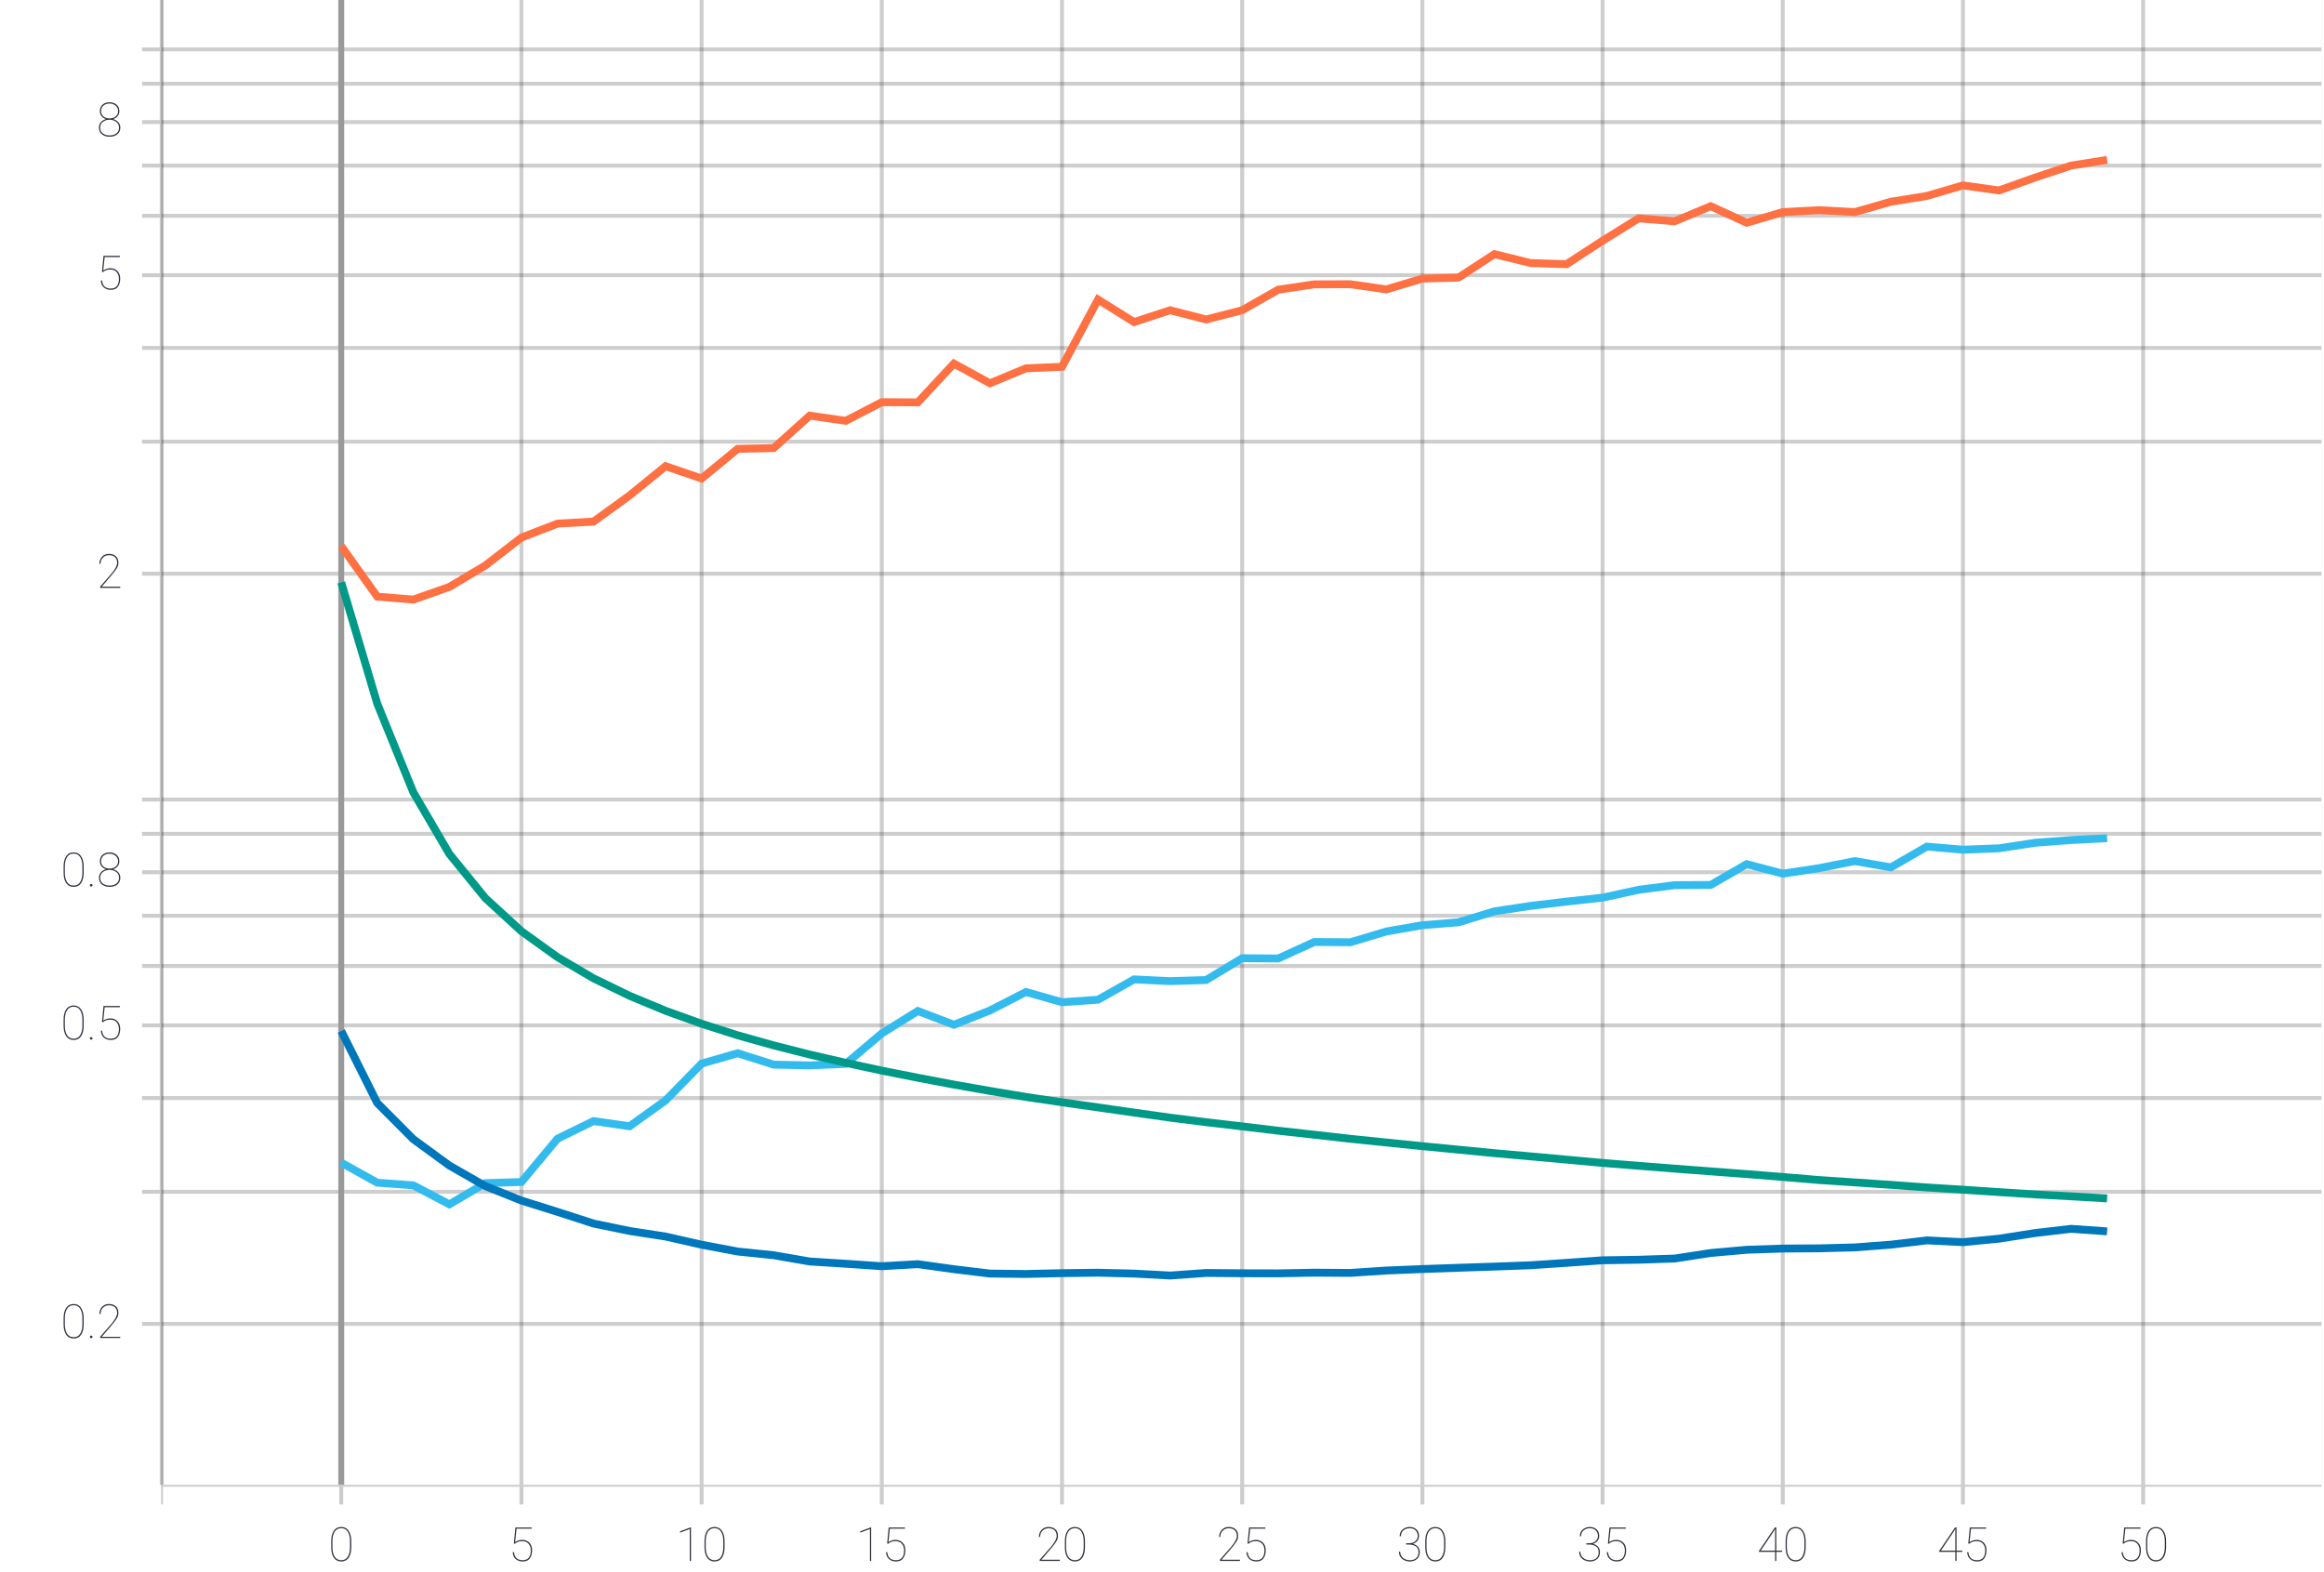
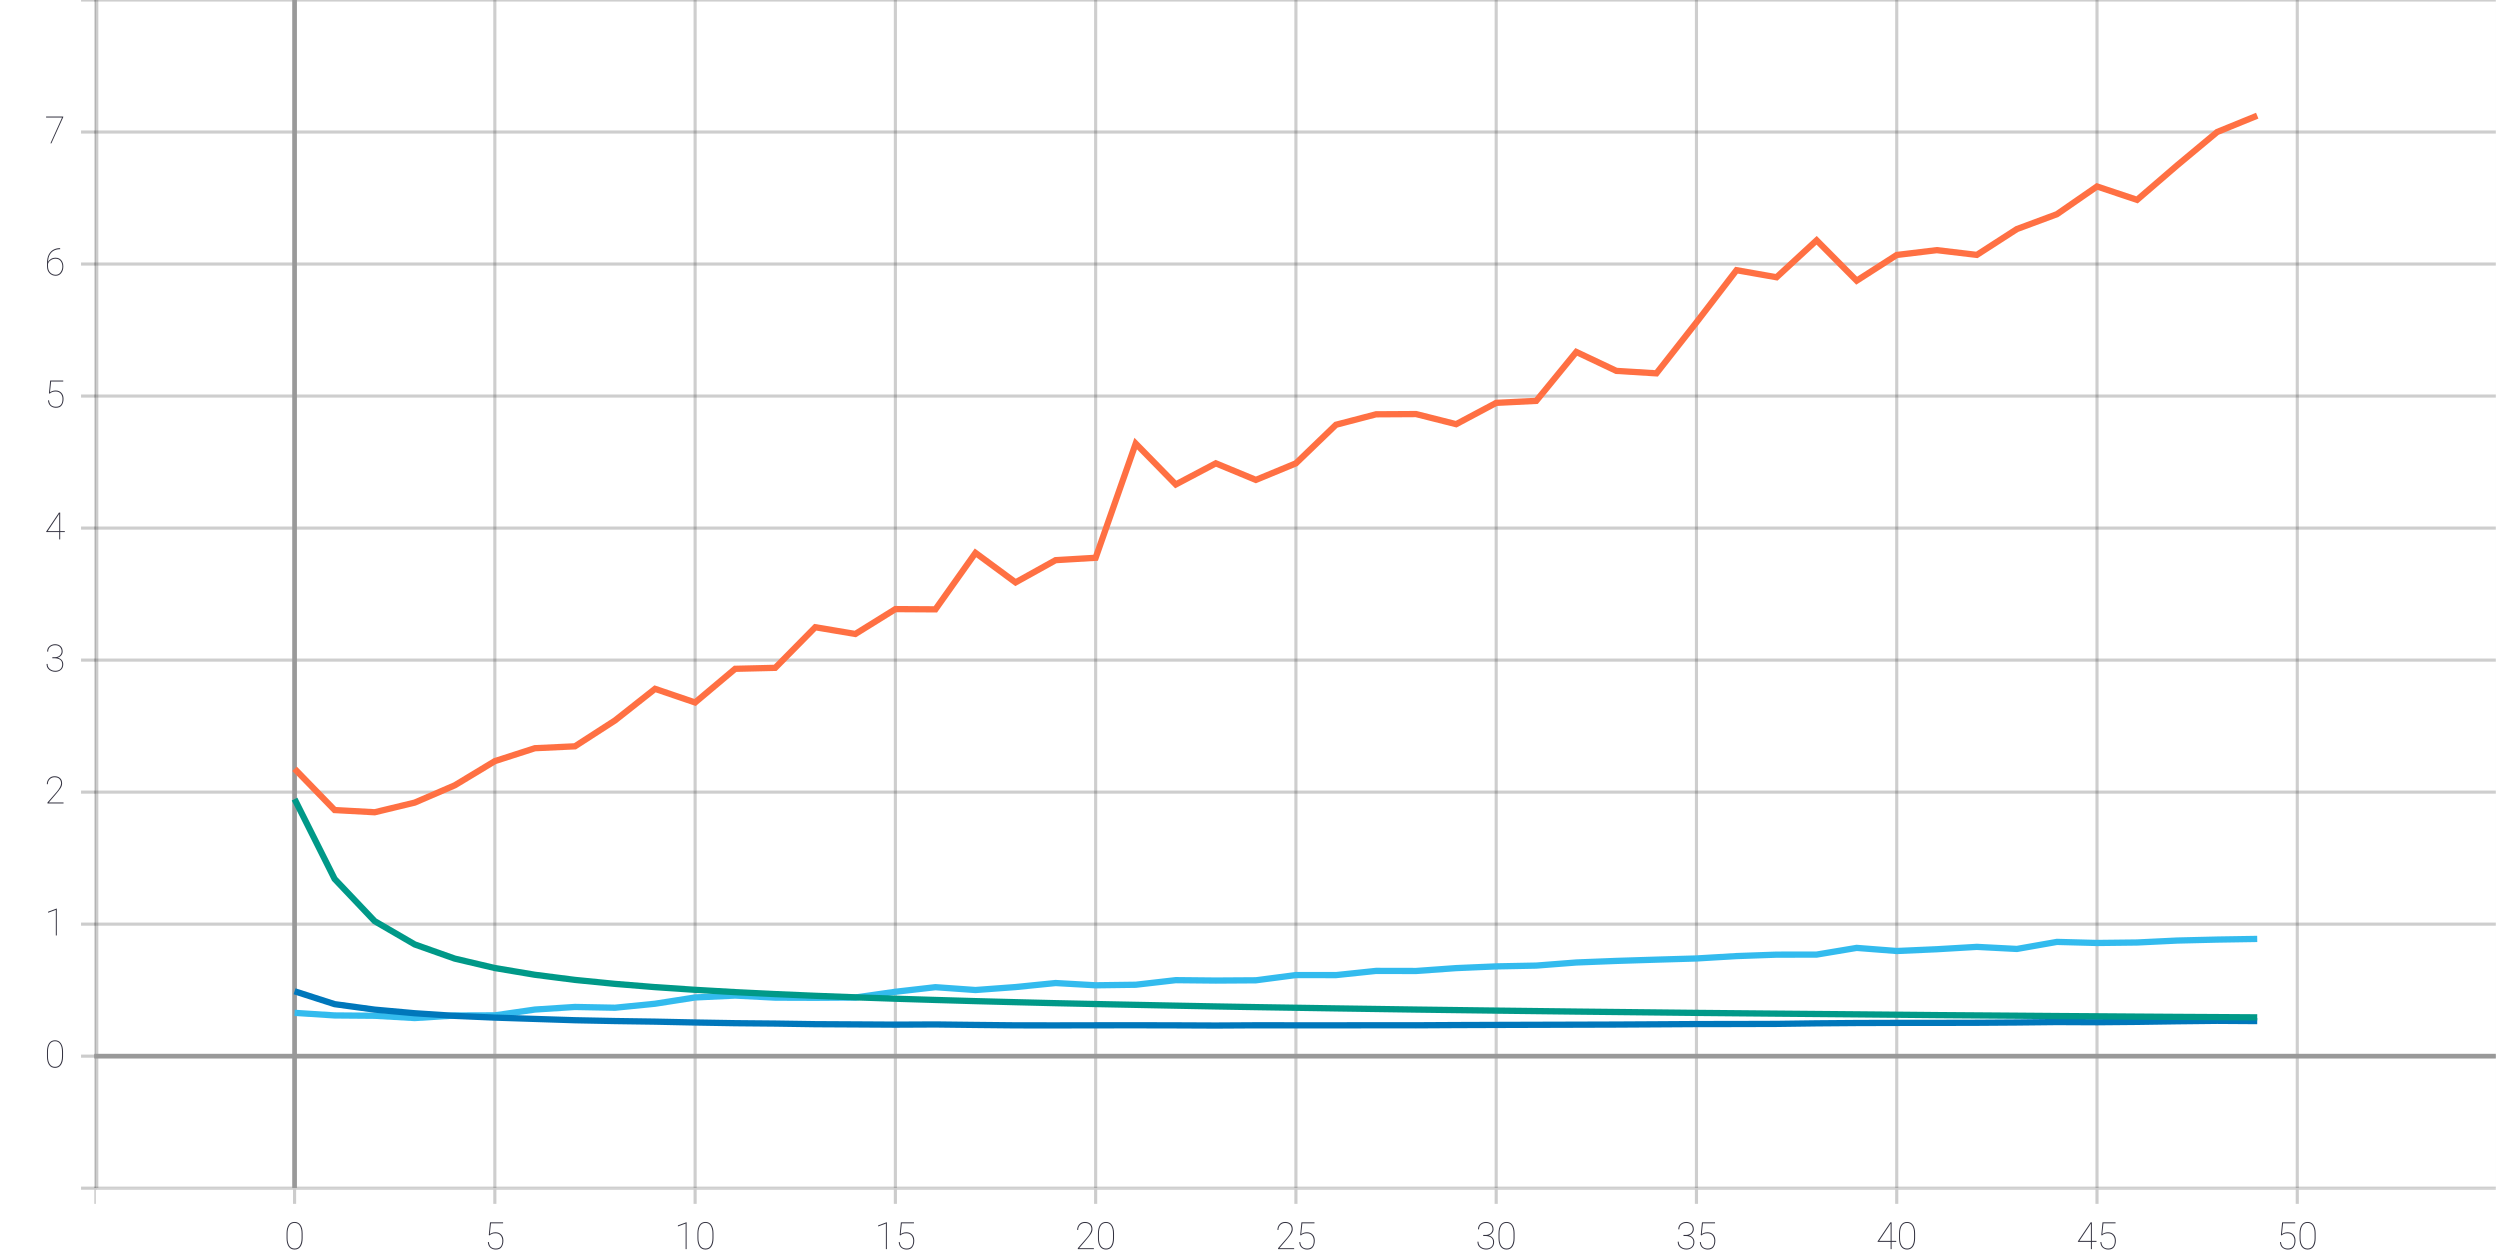
- <svg xmlns="http://www.w3.org/2000/svg" viewBox="0 0 591.667 400">
+ <svg xmlns="http://www.w3.org/2000/svg" viewBox="0 0 795.333 400">
  <g>
    <g>
      <g>
        <g>
          <g>
-             <line x1="41.172" y1="337.034" x2="36.172" y2="337.034" style="visibility: inherit;" fill="rgb(0, 0, 0)" stroke="rgb(204, 204, 204)" stroke-width="1px" />
-             <line x1="41.172" y1="303.405" x2="36.172" y2="303.405" style="visibility: inherit;" fill="rgb(0, 0, 0)" stroke="rgb(204, 204, 204)" stroke-width="1px" />
-             <line x1="41.172" y1="279.545" x2="36.172" y2="279.545" style="visibility: inherit;" fill="rgb(0, 0, 0)" stroke="rgb(204, 204, 204)" stroke-width="1px" />
-             <line x1="41.172" y1="261.038" x2="36.172" y2="261.038" style="visibility: inherit;" fill="rgb(0, 0, 0)" stroke="rgb(204, 204, 204)" stroke-width="1px" />
-             <line x1="41.172" y1="245.917" x2="36.172" y2="245.917" style="visibility: inherit;" fill="rgb(0, 0, 0)" stroke="rgb(204, 204, 204)" stroke-width="1px" />
-             <line x1="41.172" y1="233.132" x2="36.172" y2="233.132" style="visibility: inherit;" fill="rgb(0, 0, 0)" stroke="rgb(204, 204, 204)" stroke-width="1px" />
-             <line x1="41.172" y1="222.057" x2="36.172" y2="222.057" style="visibility: inherit;" fill="rgb(0, 0, 0)" stroke="rgb(204, 204, 204)" stroke-width="1px" />
-             <line x1="41.172" y1="212.288" x2="36.172" y2="212.288" style="visibility: inherit;" fill="rgb(0, 0, 0)" stroke="rgb(204, 204, 204)" stroke-width="1px" />
-             <line x1="41.172" y1="203.55" x2="36.172" y2="203.55" style="visibility: inherit;" fill="rgb(0, 0, 0)" stroke="rgb(204, 204, 204)" stroke-width="1px" />
-             <line x1="41.172" y1="146.061" x2="36.172" y2="146.061" style="visibility: inherit;" fill="rgb(0, 0, 0)" stroke="rgb(204, 204, 204)" stroke-width="1px" />
-             <line x1="41.172" y1="112.433" x2="36.172" y2="112.433" style="visibility: inherit;" fill="rgb(0, 0, 0)" stroke="rgb(204, 204, 204)" stroke-width="1px" />
-             <line x1="41.172" y1="88.573" x2="36.172" y2="88.573" style="visibility: inherit;" fill="rgb(0, 0, 0)" stroke="rgb(204, 204, 204)" stroke-width="1px" />
-             <line x1="41.172" y1="70.066" x2="36.172" y2="70.066" style="visibility: inherit;" fill="rgb(0, 0, 0)" stroke="rgb(204, 204, 204)" stroke-width="1px" />
-             <line x1="41.172" y1="54.944" x2="36.172" y2="54.944" style="visibility: inherit;" fill="rgb(0, 0, 0)" stroke="rgb(204, 204, 204)" stroke-width="1px" />
-             <line x1="41.172" y1="42.159" x2="36.172" y2="42.159" style="visibility: inherit;" fill="rgb(0, 0, 0)" stroke="rgb(204, 204, 204)" stroke-width="1px" />
-             <line x1="41.172" y1="31.084" x2="36.172" y2="31.084" style="visibility: inherit;" fill="rgb(0, 0, 0)" stroke="rgb(204, 204, 204)" stroke-width="1px" />
-             <line x1="41.172" y1="21.316" x2="36.172" y2="21.316" style="visibility: inherit;" fill="rgb(0, 0, 0)" stroke="rgb(204, 204, 204)" stroke-width="1px" />
-             <line x1="41.172" y1="12.577" x2="36.172" y2="12.577" style="visibility: inherit;" fill="rgb(0, 0, 0)" stroke="rgb(204, 204, 204)" stroke-width="1px" />
+             <line x1="30.781" y1="378" x2="25.781" y2="378" style="visibility: inherit;" fill="rgb(0, 0, 0)" stroke="rgb(204, 204, 204)" stroke-width="1px" />
+             <line x1="30.781" y1="336" x2="25.781" y2="336" style="visibility: inherit;" fill="rgb(0, 0, 0)" stroke="rgb(204, 204, 204)" stroke-width="1px" />
+             <line x1="30.781" y1="294" x2="25.781" y2="294" style="visibility: inherit;" fill="rgb(0, 0, 0)" stroke="rgb(204, 204, 204)" stroke-width="1px" />
+             <line x1="30.781" y1="252" x2="25.781" y2="252" style="visibility: inherit;" fill="rgb(0, 0, 0)" stroke="rgb(204, 204, 204)" stroke-width="1px" />
+             <line x1="30.781" y1="210" x2="25.781" y2="210" style="visibility: inherit;" fill="rgb(0, 0, 0)" stroke="rgb(204, 204, 204)" stroke-width="1px" />
+             <line x1="30.781" y1="168" x2="25.781" y2="168" style="visibility: inherit;" fill="rgb(0, 0, 0)" stroke="rgb(204, 204, 204)" stroke-width="1px" />
+             <line x1="30.781" y1="126" x2="25.781" y2="126" style="visibility: inherit;" fill="rgb(0, 0, 0)" stroke="rgb(204, 204, 204)" stroke-width="1px" />
+             <line x1="30.781" y1="84" x2="25.781" y2="84" style="visibility: inherit;" fill="rgb(0, 0, 0)" stroke="rgb(204, 204, 204)" stroke-width="1px" />
+             <line x1="30.781" y1="42" x2="25.781" y2="42" style="visibility: inherit;" fill="rgb(0, 0, 0)" stroke="rgb(204, 204, 204)" stroke-width="1px" />
+             <line x1="30.781" y1="0" x2="25.781" y2="0" style="visibility: inherit;" fill="rgb(0, 0, 0)" stroke="rgb(204, 204, 204)" stroke-width="1px" />
          </g>
-           <g transform="translate(31.17188, 0)">
-             <text x="0" y="337.034" dx="0em" dy="0.3em" style="text-anchor: end; visibility: inherit; font-family: Roboto, sans-serif; font-size: 12px; font-weight: 200;" fill="rgb(50, 49, 63)" stroke="none" stroke-width="1px">0.2</text>
-             <text x="0" y="303.405" dx="0em" dy="0.3em" style="text-anchor: end; visibility: hidden; font-family: Roboto, sans-serif; font-size: 12px; font-weight: 200;" fill="rgb(50, 49, 63)" stroke="none" stroke-width="1px">0.3</text>
-             <text x="0" y="279.545" dx="0em" dy="0.3em" style="text-anchor: end; visibility: hidden; font-family: Roboto, sans-serif; font-size: 12px; font-weight: 200;" fill="rgb(50, 49, 63)" stroke="none" stroke-width="1px">0.4</text>
-             <text x="0" y="261.038" dx="0em" dy="0.3em" style="text-anchor: end; visibility: inherit; font-family: Roboto, sans-serif; font-size: 12px; font-weight: 200;" fill="rgb(50, 49, 63)" stroke="none" stroke-width="1px">0.5</text>
-             <text x="0" y="245.917" dx="0em" dy="0.3em" style="text-anchor: end; visibility: hidden; font-family: Roboto, sans-serif; font-size: 12px; font-weight: 200;" fill="rgb(50, 49, 63)" stroke="none" stroke-width="1px">0.6</text>
-             <text x="0" y="233.132" dx="0em" dy="0.3em" style="text-anchor: end; visibility: hidden; font-family: Roboto, sans-serif; font-size: 12px; font-weight: 200;" fill="rgb(50, 49, 63)" stroke="none" stroke-width="1px">0.7</text>
-             <text x="0" y="222.057" dx="0em" dy="0.3em" style="text-anchor: end; visibility: inherit; font-family: Roboto, sans-serif; font-size: 12px; font-weight: 200;" fill="rgb(50, 49, 63)" stroke="none" stroke-width="1px">0.8</text>
-             <text x="0" y="212.288" dx="0em" dy="0.3em" style="text-anchor: end; visibility: hidden; font-family: Roboto, sans-serif; font-size: 12px; font-weight: 200;" fill="rgb(50, 49, 63)" stroke="none" stroke-width="1px">0.9</text>
-             <text x="0" y="203.55" dx="0em" dy="0.3em" style="text-anchor: end; visibility: hidden; font-family: Roboto, sans-serif; font-size: 12px; font-weight: 200;" fill="rgb(50, 49, 63)" stroke="none" stroke-width="1px">1</text>
-             <text x="0" y="146.061" dx="0em" dy="0.3em" style="text-anchor: end; visibility: inherit; font-family: Roboto, sans-serif; font-size: 12px; font-weight: 200;" fill="rgb(50, 49, 63)" stroke="none" stroke-width="1px">2</text>
-             <text x="0" y="112.433" dx="0em" dy="0.3em" style="text-anchor: end; visibility: hidden; font-family: Roboto, sans-serif; font-size: 12px; font-weight: 200;" fill="rgb(50, 49, 63)" stroke="none" stroke-width="1px">3</text>
-             <text x="0" y="88.573" dx="0em" dy="0.3em" style="text-anchor: end; visibility: hidden; font-family: Roboto, sans-serif; font-size: 12px; font-weight: 200;" fill="rgb(50, 49, 63)" stroke="none" stroke-width="1px">4</text>
-             <text x="0" y="70.066" dx="0em" dy="0.3em" style="text-anchor: end; visibility: inherit; font-family: Roboto, sans-serif; font-size: 12px; font-weight: 200;" fill="rgb(50, 49, 63)" stroke="none" stroke-width="1px">5</text>
-             <text x="0" y="54.944" dx="0em" dy="0.3em" style="text-anchor: end; visibility: hidden; font-family: Roboto, sans-serif; font-size: 12px; font-weight: 200;" fill="rgb(50, 49, 63)" stroke="none" stroke-width="1px">6</text>
-             <text x="0" y="42.159" dx="0em" dy="0.3em" style="text-anchor: end; visibility: hidden; font-family: Roboto, sans-serif; font-size: 12px; font-weight: 200;" fill="rgb(50, 49, 63)" stroke="none" stroke-width="1px">7</text>
-             <text x="0" y="31.084" dx="0em" dy="0.3em" style="text-anchor: end; visibility: inherit; font-family: Roboto, sans-serif; font-size: 12px; font-weight: 200;" fill="rgb(50, 49, 63)" stroke="none" stroke-width="1px">8</text>
-             <text x="0" y="21.316" dx="0em" dy="0.3em" style="text-anchor: end; visibility: hidden; font-family: Roboto, sans-serif; font-size: 12px; font-weight: 200;" fill="rgb(50, 49, 63)" stroke="none" stroke-width="1px">9</text>
-             <text x="0" y="12.577" dx="0em" dy="0.3em" style="text-anchor: end; visibility: hidden; font-family: Roboto, sans-serif; font-size: 12px; font-weight: 200;" fill="rgb(50, 49, 63)" stroke="none" stroke-width="1px">10</text>
+           <g transform="translate(20.78125, 0)">
+             <text x="0" y="378" dx="0em" dy="0.3em" style="text-anchor: end; visibility: hidden; font-family: Roboto, sans-serif; font-size: 12px; font-weight: 200;" fill="rgb(50, 49, 63)" stroke="none" stroke-width="1px">-1</text>
+             <text x="0" y="336" dx="0em" dy="0.3em" style="text-anchor: end; visibility: inherit; font-family: Roboto, sans-serif; font-size: 12px; font-weight: 200;" fill="rgb(50, 49, 63)" stroke="none" stroke-width="1px">0</text>
+             <text x="0" y="294" dx="0em" dy="0.3em" style="text-anchor: end; visibility: inherit; font-family: Roboto, sans-serif; font-size: 12px; font-weight: 200;" fill="rgb(50, 49, 63)" stroke="none" stroke-width="1px">1</text>
+             <text x="0" y="252" dx="0em" dy="0.3em" style="text-anchor: end; visibility: inherit; font-family: Roboto, sans-serif; font-size: 12px; font-weight: 200;" fill="rgb(50, 49, 63)" stroke="none" stroke-width="1px">2</text>
+             <text x="0" y="210" dx="0em" dy="0.3em" style="text-anchor: end; visibility: inherit; font-family: Roboto, sans-serif; font-size: 12px; font-weight: 200;" fill="rgb(50, 49, 63)" stroke="none" stroke-width="1px">3</text>
+             <text x="0" y="168" dx="0em" dy="0.3em" style="text-anchor: end; visibility: inherit; font-family: Roboto, sans-serif; font-size: 12px; font-weight: 200;" fill="rgb(50, 49, 63)" stroke="none" stroke-width="1px">4</text>
+             <text x="0" y="126" dx="0em" dy="0.3em" style="text-anchor: end; visibility: inherit; font-family: Roboto, sans-serif; font-size: 12px; font-weight: 200;" fill="rgb(50, 49, 63)" stroke="none" stroke-width="1px">5</text>
+             <text x="0" y="84" dx="0em" dy="0.3em" style="text-anchor: end; visibility: inherit; font-family: Roboto, sans-serif; font-size: 12px; font-weight: 200;" fill="rgb(50, 49, 63)" stroke="none" stroke-width="1px">6</text>
+             <text x="0" y="42" dx="0em" dy="0.3em" style="text-anchor: end; visibility: inherit; font-family: Roboto, sans-serif; font-size: 12px; font-weight: 200;" fill="rgb(50, 49, 63)" stroke="none" stroke-width="1px">7</text>
+             <text x="0" y="0" dx="0em" dy="0.3em" style="text-anchor: end; visibility: hidden; font-family: Roboto, sans-serif; font-size: 12px; font-weight: 200;" fill="rgb(50, 49, 63)" stroke="none" stroke-width="1px">8</text>
          </g>
-           <line x1="41.172" y1="0" x2="41.172" y2="378" fill="rgb(0, 0, 0)" stroke="rgb(204, 204, 204)" stroke-width="1px" />
+           <line x1="30.781" y1="0" x2="30.781" y2="378" fill="rgb(0, 0, 0)" stroke="rgb(204, 204, 204)" stroke-width="1px" />
        </g>
      </g>
-       <g transform="translate(41, 0)" clip-path="url(#clip_0)">
+       <g transform="translate(30, 0)" clip-path="url(#clip_0)">
        <clipPath id="clip_0">
-           <rect width="550" height="378" />
+           <rect width="764" height="378" />
        </clipPath>
        <g>
          <g>
            <g>
              <line x1="0" y1="0" x2="0" y2="378" fill="rgb(0, 0, 0)" stroke="rgb(60, 60, 60)" stroke-width="1px" opacity="0.25" />
-               <line x1="45.875" y1="0" x2="45.875" y2="378" fill="rgb(0, 0, 0)" stroke="rgb(60, 60, 60)" stroke-width="1px" opacity="0.25" />
-               <line x1="91.749" y1="0" x2="91.749" y2="378" fill="rgb(0, 0, 0)" stroke="rgb(60, 60, 60)" stroke-width="1px" opacity="0.25" />
-               <line x1="137.624" y1="0" x2="137.624" y2="378" fill="rgb(0, 0, 0)" stroke="rgb(60, 60, 60)" stroke-width="1px" opacity="0.25" />
-               <line x1="183.498" y1="0" x2="183.498" y2="378" fill="rgb(0, 0, 0)" stroke="rgb(60, 60, 60)" stroke-width="1px" opacity="0.25" />
-               <line x1="229.373" y1="0" x2="229.373" y2="378" fill="rgb(0, 0, 0)" stroke="rgb(60, 60, 60)" stroke-width="1px" opacity="0.25" />
-               <line x1="275.248" y1="0" x2="275.248" y2="378" fill="rgb(0, 0, 0)" stroke="rgb(60, 60, 60)" stroke-width="1px" opacity="0.25" />
-               <line x1="321.122" y1="0" x2="321.122" y2="378" fill="rgb(0, 0, 0)" stroke="rgb(60, 60, 60)" stroke-width="1px" opacity="0.25" />
-               <line x1="366.997" y1="0" x2="366.997" y2="378" fill="rgb(0, 0, 0)" stroke="rgb(60, 60, 60)" stroke-width="1px" opacity="0.25" />
-               <line x1="412.871" y1="0" x2="412.871" y2="378" fill="rgb(0, 0, 0)" stroke="rgb(60, 60, 60)" stroke-width="1px" opacity="0.25" />
-               <line x1="458.746" y1="0" x2="458.746" y2="378" fill="rgb(0, 0, 0)" stroke="rgb(60, 60, 60)" stroke-width="1px" opacity="0.25" />
-               <line x1="504.621" y1="0" x2="504.621" y2="378" fill="rgb(0, 0, 0)" stroke="rgb(60, 60, 60)" stroke-width="1px" opacity="0.25" />
-               <line x1="550.495" y1="0" x2="550.495" y2="378" fill="rgb(0, 0, 0)" stroke="rgb(60, 60, 60)" stroke-width="1px" opacity="0.25" />
+               <line x1="63.713" y1="0" x2="63.713" y2="378" fill="rgb(0, 0, 0)" stroke="rgb(60, 60, 60)" stroke-width="1px" opacity="0.25" />
+               <line x1="127.425" y1="0" x2="127.425" y2="378" fill="rgb(0, 0, 0)" stroke="rgb(60, 60, 60)" stroke-width="1px" opacity="0.25" />
+               <line x1="191.138" y1="0" x2="191.138" y2="378" fill="rgb(0, 0, 0)" stroke="rgb(60, 60, 60)" stroke-width="1px" opacity="0.25" />
+               <line x1="254.851" y1="0" x2="254.851" y2="378" fill="rgb(0, 0, 0)" stroke="rgb(60, 60, 60)" stroke-width="1px" opacity="0.25" />
+               <line x1="318.563" y1="0" x2="318.563" y2="378" fill="rgb(0, 0, 0)" stroke="rgb(60, 60, 60)" stroke-width="1px" opacity="0.25" />
+               <line x1="382.276" y1="0" x2="382.276" y2="378" fill="rgb(0, 0, 0)" stroke="rgb(60, 60, 60)" stroke-width="1px" opacity="0.25" />
+               <line x1="445.989" y1="0" x2="445.989" y2="378" fill="rgb(0, 0, 0)" stroke="rgb(60, 60, 60)" stroke-width="1px" opacity="0.25" />
+               <line x1="509.701" y1="0" x2="509.701" y2="378" fill="rgb(0, 0, 0)" stroke="rgb(60, 60, 60)" stroke-width="1px" opacity="0.25" />
+               <line x1="573.414" y1="0" x2="573.414" y2="378" fill="rgb(0, 0, 0)" stroke="rgb(60, 60, 60)" stroke-width="1px" opacity="0.25" />
+               <line x1="637.126" y1="0" x2="637.126" y2="378" fill="rgb(0, 0, 0)" stroke="rgb(60, 60, 60)" stroke-width="1px" opacity="0.25" />
+               <line x1="700.839" y1="0" x2="700.839" y2="378" fill="rgb(0, 0, 0)" stroke="rgb(60, 60, 60)" stroke-width="1px" opacity="0.25" />
+               <line x1="764.552" y1="0" x2="764.552" y2="378" fill="rgb(0, 0, 0)" stroke="rgb(60, 60, 60)" stroke-width="1px" opacity="0.25" />
            </g>
            <g>
-               <line x1="0" y1="337.034" x2="550.495" y2="337.034" fill="rgb(0, 0, 0)" stroke="rgb(60, 60, 60)" stroke-width="1px" opacity="0.25" />
-               <line x1="0" y1="303.405" x2="550.495" y2="303.405" fill="rgb(0, 0, 0)" stroke="rgb(60, 60, 60)" stroke-width="1px" opacity="0.25" />
-               <line x1="0" y1="279.545" x2="550.495" y2="279.545" fill="rgb(0, 0, 0)" stroke="rgb(60, 60, 60)" stroke-width="1px" opacity="0.25" />
-               <line x1="0" y1="261.038" x2="550.495" y2="261.038" fill="rgb(0, 0, 0)" stroke="rgb(60, 60, 60)" stroke-width="1px" opacity="0.25" />
-               <line x1="0" y1="245.917" x2="550.495" y2="245.917" fill="rgb(0, 0, 0)" stroke="rgb(60, 60, 60)" stroke-width="1px" opacity="0.25" />
-               <line x1="0" y1="233.132" x2="550.495" y2="233.132" fill="rgb(0, 0, 0)" stroke="rgb(60, 60, 60)" stroke-width="1px" opacity="0.25" />
-               <line x1="0" y1="222.057" x2="550.495" y2="222.057" fill="rgb(0, 0, 0)" stroke="rgb(60, 60, 60)" stroke-width="1px" opacity="0.25" />
-               <line x1="0" y1="212.288" x2="550.495" y2="212.288" fill="rgb(0, 0, 0)" stroke="rgb(60, 60, 60)" stroke-width="1px" opacity="0.25" />
-               <line x1="0" y1="203.55" x2="550.495" y2="203.55" fill="rgb(0, 0, 0)" stroke="rgb(60, 60, 60)" stroke-width="1px" opacity="0.25" />
-               <line x1="0" y1="146.061" x2="550.495" y2="146.061" fill="rgb(0, 0, 0)" stroke="rgb(60, 60, 60)" stroke-width="1px" opacity="0.25" />
-               <line x1="0" y1="112.433" x2="550.495" y2="112.433" fill="rgb(0, 0, 0)" stroke="rgb(60, 60, 60)" stroke-width="1px" opacity="0.25" />
-               <line x1="0" y1="88.573" x2="550.495" y2="88.573" fill="rgb(0, 0, 0)" stroke="rgb(60, 60, 60)" stroke-width="1px" opacity="0.25" />
-               <line x1="0" y1="70.066" x2="550.495" y2="70.066" fill="rgb(0, 0, 0)" stroke="rgb(60, 60, 60)" stroke-width="1px" opacity="0.25" />
-               <line x1="0" y1="54.944" x2="550.495" y2="54.944" fill="rgb(0, 0, 0)" stroke="rgb(60, 60, 60)" stroke-width="1px" opacity="0.25" />
-               <line x1="0" y1="42.159" x2="550.495" y2="42.159" fill="rgb(0, 0, 0)" stroke="rgb(60, 60, 60)" stroke-width="1px" opacity="0.25" />
-               <line x1="0" y1="31.084" x2="550.495" y2="31.084" fill="rgb(0, 0, 0)" stroke="rgb(60, 60, 60)" stroke-width="1px" opacity="0.25" />
-               <line x1="0" y1="21.316" x2="550.495" y2="21.316" fill="rgb(0, 0, 0)" stroke="rgb(60, 60, 60)" stroke-width="1px" opacity="0.25" />
-               <line x1="0" y1="12.577" x2="550.495" y2="12.577" fill="rgb(0, 0, 0)" stroke="rgb(60, 60, 60)" stroke-width="1px" opacity="0.25" />
+               <line x1="0" y1="378" x2="764.552" y2="378" fill="rgb(0, 0, 0)" stroke="rgb(60, 60, 60)" stroke-width="1px" opacity="0.25" />
+               <line x1="0" y1="336" x2="764.552" y2="336" fill="rgb(0, 0, 0)" stroke="rgb(60, 60, 60)" stroke-width="1px" opacity="0.25" />
+               <line x1="0" y1="294" x2="764.552" y2="294" fill="rgb(0, 0, 0)" stroke="rgb(60, 60, 60)" stroke-width="1px" opacity="0.25" />
+               <line x1="0" y1="252" x2="764.552" y2="252" fill="rgb(0, 0, 0)" stroke="rgb(60, 60, 60)" stroke-width="1px" opacity="0.25" />
+               <line x1="0" y1="210" x2="764.552" y2="210" fill="rgb(0, 0, 0)" stroke="rgb(60, 60, 60)" stroke-width="1px" opacity="0.25" />
+               <line x1="0" y1="168" x2="764.552" y2="168" fill="rgb(0, 0, 0)" stroke="rgb(60, 60, 60)" stroke-width="1px" opacity="0.25" />
+               <line x1="0" y1="126" x2="764.552" y2="126" fill="rgb(0, 0, 0)" stroke="rgb(60, 60, 60)" stroke-width="1px" opacity="0.25" />
+               <line x1="0" y1="84" x2="764.552" y2="84" fill="rgb(0, 0, 0)" stroke="rgb(60, 60, 60)" stroke-width="1px" opacity="0.25" />
+               <line x1="0" y1="42" x2="764.552" y2="42" fill="rgb(0, 0, 0)" stroke="rgb(60, 60, 60)" stroke-width="1px" opacity="0.25" />
+               <line x1="0" y1="0" x2="764.552" y2="0" fill="rgb(0, 0, 0)" stroke="rgb(60, 60, 60)" stroke-width="1px" opacity="0.25" />
            </g>
          </g>
        </g>
        <g>
          <g>
-             <line x1="45.875" y1="0" x2="45.875" y2="378" fill="rgb(0, 0, 0)" stroke="rgb(153, 153, 153)" stroke-width="1.5px" />
+             <line x1="0" y1="336" x2="764.552" y2="336" fill="rgb(0, 0, 0)" stroke="rgb(153, 153, 153)" stroke-width="1.5px" />
+           </g>
+         </g>
+         <g>
+           <g>
+             <line x1="63.713" y1="0" x2="63.713" y2="378" fill="rgb(0, 0, 0)" stroke="rgb(153, 153, 153)" stroke-width="1.5px" />
          </g>
        </g>
        <g>
          <g>
            <g>
              <g>
                <g>
-                   <path stroke="rgb(255, 112, 67)" stroke-width="2px" d="M45.875,139.037L55.05,151.892L64.224,152.642L73.399,149.419L82.574,143.946L91.749,136.855L100.924,133.301L110.099,132.793L119.274,126.142L128.449,118.681L137.624,121.819L146.799,114.277L155.974,114.068L165.149,105.82L174.323,107.135L183.498,102.386L192.673,102.433L201.848,92.561L211.023,97.577L220.198,93.771L229.373,93.372L238.548,76.26L247.723,81.992L256.898,78.98L266.073,81.332L275.248,78.98L284.422,73.751L293.597,72.39L302.772,72.36L311.947,73.676L321.122,70.926L330.297,70.672L339.472,64.699L348.647,66.961L357.822,67.26L366.997,61.287L376.172,55.591L385.347,56.34L394.522,52.496L403.696,56.706L412.871,54L422.046,53.502L431.221,53.992L440.396,51.36L449.571,49.882L458.746,47.195L467.921,48.484L477.096,45.208L486.271,42.157L495.446,40.705" style="fill: none;" fill="none" />
+                   <path stroke="rgb(255, 112, 67)" stroke-width="2px" d="M63.713,244.576L76.455,257.702L89.198,258.408L101.94,255.333L114.683,249.83L127.425,242.139L140.168,238.029L152.91,237.427L165.653,229.197L178.395,219.144L191.138,223.483L203.88,212.771L216.623,212.461L229.366,199.543L242.108,201.689L254.851,193.774L267.593,193.854L280.336,175.888L293.078,185.284L305.821,178.207L318.563,177.445L331.306,141.112L344.048,154.127L356.791,147.401L369.533,152.675L382.276,147.401L395.018,135.128L407.761,131.804L420.503,131.731L433.246,134.944L445.989,128.167L458.731,127.531L471.474,111.962L484.216,117.991L496.959,118.775L509.701,102.552L522.444,85.958L535.186,88.205L547.929,76.452L560.671,89.295L573.414,81.115L586.156,79.579L598.899,81.092L611.641,72.872L624.384,68.139L637.126,59.32L649.869,63.585L662.612,52.61L675.354,41.992L688.097,36.798" style="fill: none;" fill="none" />
                </g>
                <g>
-                   <path stroke="rgb(51, 187, 238)" stroke-width="2px" d="M45.875,295.999L55.05,301.091L64.224,301.767L73.399,306.602L82.574,301.201L91.749,300.915L100.924,289.903L110.099,285.404L119.274,286.726L128.449,280.145L137.624,270.77L146.799,268.134L155.974,271.036L165.149,271.235L174.323,270.843L183.498,263.088L192.673,257.386L201.848,260.88L211.023,257.252L220.198,252.542L229.373,255.146L238.548,254.507L247.723,249.336L256.898,249.782L266.073,249.496L275.248,243.945L284.422,244.011L293.597,239.814L302.772,239.893L311.947,237.142L321.122,235.538L330.297,234.808L339.472,232.009L348.647,230.624L357.822,229.532L366.997,228.526L376.172,226.526L385.347,225.347L394.522,225.293L403.696,219.999L412.871,222.417L422.046,221.034L431.221,219.221L440.396,220.814L449.571,215.529L458.746,216.32L467.921,215.967L477.096,214.558L486.271,213.863L495.446,213.397" style="fill: none;" fill="none" />
+                   <path stroke="rgb(51, 187, 238)" stroke-width="2px" d="M63.713,322.223L76.455,323.043L89.198,323.149L101.94,323.876L114.683,323.061L127.425,323.016L140.168,321.172L152.91,320.346L165.653,320.593L178.395,319.321L191.138,317.325L203.88,316.722L216.623,317.385L229.366,317.429L242.108,317.341L254.851,315.513L267.593,314.055L280.336,314.96L293.078,314.019L305.821,312.735L318.563,313.454L331.306,313.28L344.048,311.818L356.791,311.948L369.533,311.865L382.276,310.194L395.018,310.214L407.761,308.876L420.503,308.902L433.246,307.988L445.989,307.441L458.731,307.188L471.474,306.199L484.216,305.698L496.959,305.296L509.701,304.921L522.444,304.163L535.186,303.707L547.929,303.686L560.671,301.556L573.414,302.546L586.156,301.983L598.899,301.231L611.641,301.893L624.384,299.649L637.126,299.994L649.869,299.84L662.612,299.22L675.354,298.911L688.097,298.702" style="fill: none;" fill="none" />
                </g>
                <g>
-                   <path stroke="rgb(0, 119, 187)" stroke-width="2px" d="M45.875,262.471L55.05,280.813L64.224,290.02L73.399,296.722L82.574,301.97L91.749,305.642L100.924,308.52L110.099,311.49L119.274,313.383L128.449,314.8L137.624,316.879L146.799,318.614L155.974,319.559L165.149,321.152L174.323,321.727L183.498,322.358L192.673,321.833L201.848,323.113L211.023,324.225L220.198,324.331L229.373,324.121L238.548,324.007L247.723,324.232L256.898,324.726L266.073,324.072L275.248,324.15L284.422,324.172L293.597,324L302.772,324.062L311.947,323.453L321.122,323.079L330.297,322.755L339.472,322.451L348.647,322.114L357.822,321.5L366.997,320.846L376.172,320.708L385.347,320.399L394.522,318.994L403.696,318.168L412.871,317.862L422.046,317.806L431.221,317.567L440.396,316.872L449.571,315.781L458.746,316.233L467.921,315.349L477.096,313.912L486.271,312.84L495.446,313.481" style="fill: none;" fill="none" />
+                   <path stroke="rgb(0, 119, 187)" stroke-width="2px" d="M63.713,315.36L76.455,319.455L89.198,321.193L101.94,322.343L114.683,323.18L127.425,323.735L140.168,324.154L152.91,324.57L165.653,324.828L178.395,325.017L191.138,325.289L203.88,325.511L216.623,325.63L229.366,325.827L242.108,325.897L254.851,325.974L267.593,325.91L280.336,326.065L293.078,326.197L305.821,326.21L318.563,326.185L331.306,326.171L344.048,326.198L356.791,326.256L369.533,326.179L382.276,326.188L395.018,326.191L407.761,326.171L420.503,326.178L433.246,326.106L445.989,326.061L458.731,326.022L471.474,325.985L484.216,325.945L496.959,325.87L509.701,325.79L522.444,325.773L535.186,325.734L547.929,325.559L560.671,325.455L573.414,325.416L586.156,325.408L598.899,325.378L611.641,325.288L624.384,325.147L637.126,325.206L649.869,325.09L662.612,324.899L675.354,324.755L688.097,324.841" style="fill: none;" fill="none" />
                </g>
                <g>
-                   <path stroke="rgb(0, 153, 136)" stroke-width="2px" d="M45.875,148.277L55.05,179.135L64.224,201.701L73.399,217.392L82.574,228.656L91.749,237.071L100.924,243.669L110.099,249.066L119.274,253.512L128.449,257.331L137.624,260.629L146.799,263.566L155.974,266.137L165.149,268.467L174.323,270.575L183.498,272.564L192.673,274.378L201.848,276.118L211.023,277.727L220.198,279.264L229.373,280.622L238.548,281.926L247.723,283.246L256.898,284.531L266.073,285.693L275.248,286.761L284.422,287.861L293.597,288.881L302.772,289.919L311.947,290.862L321.122,291.794L330.297,292.681L339.472,293.577L348.647,294.388L357.822,295.221L366.997,296.061L376.172,296.793L385.347,297.511L394.522,298.21L403.696,298.9L412.871,299.634L422.046,300.409L431.221,301.016L440.396,301.641L449.571,302.305L458.746,302.874L467.921,303.487L477.096,304.076L486.271,304.56L495.446,305.103" style="fill: none;" fill="none" />
+                   <path stroke="rgb(0, 153, 136)" stroke-width="2px" d="M63.713,254.215L76.455,279.624L89.198,293.053L101.94,300.456L114.683,304.97L127.425,307.964L140.168,310.108L152.91,311.739L165.653,313.005L178.395,314.04L191.138,314.896L203.88,315.63L216.623,316.252L229.366,316.799L242.108,317.281L254.851,317.725L267.593,318.12L280.336,318.491L293.078,318.828L305.821,319.143L318.563,319.417L331.306,319.675L344.048,319.933L356.791,320.18L369.533,320.4L382.276,320.6L395.018,320.803L407.761,320.989L420.503,321.175L433.246,321.343L445.989,321.507L458.731,321.661L471.474,321.815L484.216,321.953L496.959,322.093L509.701,322.233L522.444,322.354L535.186,322.472L547.929,322.585L560.671,322.697L573.414,322.814L586.156,322.937L598.899,323.032L611.641,323.129L624.384,323.232L637.126,323.319L649.869,323.412L662.612,323.502L675.354,323.574L688.097,323.655" style="fill: none;" fill="none" />
                </g>
              </g>
            </g>
          </g>
        </g>
      </g>
-       <g transform="translate(41, 378)" clip-path="url(#clip_1)">
+       <g transform="translate(30, 378)" clip-path="url(#clip_1)">
        <clipPath id="clip_1">
-           <rect width="550" height="22" />
+           <rect width="764" height="22" />
        </clipPath>
        <g>
          <g>
            <line x1="0" y1="0" x2="0" y2="5" style="visibility: inherit;" fill="rgb(0, 0, 0)" stroke="rgb(204, 204, 204)" stroke-width="1px" />
-             <line x1="45.875" y1="0" x2="45.875" y2="5" style="visibility: inherit;" fill="rgb(0, 0, 0)" stroke="rgb(204, 204, 204)" stroke-width="1px" />
-             <line x1="91.749" y1="0" x2="91.749" y2="5" style="visibility: inherit;" fill="rgb(0, 0, 0)" stroke="rgb(204, 204, 204)" stroke-width="1px" />
-             <line x1="137.624" y1="0" x2="137.624" y2="5" style="visibility: inherit;" fill="rgb(0, 0, 0)" stroke="rgb(204, 204, 204)" stroke-width="1px" />
-             <line x1="183.498" y1="0" x2="183.498" y2="5" style="visibility: inherit;" fill="rgb(0, 0, 0)" stroke="rgb(204, 204, 204)" stroke-width="1px" />
-             <line x1="229.373" y1="0" x2="229.373" y2="5" style="visibility: inherit;" fill="rgb(0, 0, 0)" stroke="rgb(204, 204, 204)" stroke-width="1px" />
-             <line x1="275.248" y1="0" x2="275.248" y2="5" style="visibility: inherit;" fill="rgb(0, 0, 0)" stroke="rgb(204, 204, 204)" stroke-width="1px" />
-             <line x1="321.122" y1="0" x2="321.122" y2="5" style="visibility: inherit;" fill="rgb(0, 0, 0)" stroke="rgb(204, 204, 204)" stroke-width="1px" />
-             <line x1="366.997" y1="0" x2="366.997" y2="5" style="visibility: inherit;" fill="rgb(0, 0, 0)" stroke="rgb(204, 204, 204)" stroke-width="1px" />
-             <line x1="412.871" y1="0" x2="412.871" y2="5" style="visibility: inherit;" fill="rgb(0, 0, 0)" stroke="rgb(204, 204, 204)" stroke-width="1px" />
-             <line x1="458.746" y1="0" x2="458.746" y2="5" style="visibility: inherit;" fill="rgb(0, 0, 0)" stroke="rgb(204, 204, 204)" stroke-width="1px" />
-             <line x1="504.621" y1="0" x2="504.621" y2="5" style="visibility: inherit;" fill="rgb(0, 0, 0)" stroke="rgb(204, 204, 204)" stroke-width="1px" />
-             <line x1="550.495" y1="0" x2="550.495" y2="5" style="visibility: inherit;" fill="rgb(0, 0, 0)" stroke="rgb(204, 204, 204)" stroke-width="1px" />
+             <line x1="63.713" y1="0" x2="63.713" y2="5" style="visibility: inherit;" fill="rgb(0, 0, 0)" stroke="rgb(204, 204, 204)" stroke-width="1px" />
+             <line x1="127.425" y1="0" x2="127.425" y2="5" style="visibility: inherit;" fill="rgb(0, 0, 0)" stroke="rgb(204, 204, 204)" stroke-width="1px" />
+             <line x1="191.138" y1="0" x2="191.138" y2="5" style="visibility: inherit;" fill="rgb(0, 0, 0)" stroke="rgb(204, 204, 204)" stroke-width="1px" />
+             <line x1="254.851" y1="0" x2="254.851" y2="5" style="visibility: inherit;" fill="rgb(0, 0, 0)" stroke="rgb(204, 204, 204)" stroke-width="1px" />
+             <line x1="318.563" y1="0" x2="318.563" y2="5" style="visibility: inherit;" fill="rgb(0, 0, 0)" stroke="rgb(204, 204, 204)" stroke-width="1px" />
+             <line x1="382.276" y1="0" x2="382.276" y2="5" style="visibility: inherit;" fill="rgb(0, 0, 0)" stroke="rgb(204, 204, 204)" stroke-width="1px" />
+             <line x1="445.989" y1="0" x2="445.989" y2="5" style="visibility: inherit;" fill="rgb(0, 0, 0)" stroke="rgb(204, 204, 204)" stroke-width="1px" />
+             <line x1="509.701" y1="0" x2="509.701" y2="5" style="visibility: inherit;" fill="rgb(0, 0, 0)" stroke="rgb(204, 204, 204)" stroke-width="1px" />
+             <line x1="573.414" y1="0" x2="573.414" y2="5" style="visibility: inherit;" fill="rgb(0, 0, 0)" stroke="rgb(204, 204, 204)" stroke-width="1px" />
+             <line x1="637.126" y1="0" x2="637.126" y2="5" style="visibility: inherit;" fill="rgb(0, 0, 0)" stroke="rgb(204, 204, 204)" stroke-width="1px" />
+             <line x1="700.839" y1="0" x2="700.839" y2="5" style="visibility: inherit;" fill="rgb(0, 0, 0)" stroke="rgb(204, 204, 204)" stroke-width="1px" />
+             <line x1="764.552" y1="0" x2="764.552" y2="5" style="visibility: inherit;" fill="rgb(0, 0, 0)" stroke="rgb(204, 204, 204)" stroke-width="1px" />
          </g>
          <g transform="translate(0, 8)">
            <text x="0" y="0" dx="0em" dy="0.95em" style="text-anchor: middle; visibility: hidden; font-family: Roboto, sans-serif; font-size: 12px; font-weight: 200;" fill="rgb(50, 49, 63)" stroke="none" stroke-width="1px">-5</text>
-             <text x="45.875" y="0" dx="0em" dy="0.95em" style="text-anchor: middle; visibility: inherit; font-family: Roboto, sans-serif; font-size: 12px; font-weight: 200;" fill="rgb(50, 49, 63)" stroke="none" stroke-width="1px">0</text>
-             <text x="91.749" y="0" dx="0em" dy="0.95em" style="text-anchor: middle; visibility: inherit; font-family: Roboto, sans-serif; font-size: 12px; font-weight: 200;" fill="rgb(50, 49, 63)" stroke="none" stroke-width="1px">5</text>
-             <text x="137.624" y="0" dx="0em" dy="0.95em" style="text-anchor: middle; visibility: inherit; font-family: Roboto, sans-serif; font-size: 12px; font-weight: 200;" fill="rgb(50, 49, 63)" stroke="none" stroke-width="1px">10</text>
-             <text x="183.498" y="0" dx="0em" dy="0.95em" style="text-anchor: middle; visibility: inherit; font-family: Roboto, sans-serif; font-size: 12px; font-weight: 200;" fill="rgb(50, 49, 63)" stroke="none" stroke-width="1px">15</text>
-             <text x="229.373" y="0" dx="0em" dy="0.95em" style="text-anchor: middle; visibility: inherit; font-family: Roboto, sans-serif; font-size: 12px; font-weight: 200;" fill="rgb(50, 49, 63)" stroke="none" stroke-width="1px">20</text>
-             <text x="275.248" y="0" dx="0em" dy="0.95em" style="text-anchor: middle; visibility: inherit; font-family: Roboto, sans-serif; font-size: 12px; font-weight: 200;" fill="rgb(50, 49, 63)" stroke="none" stroke-width="1px">25</text>
-             <text x="321.122" y="0" dx="0em" dy="0.95em" style="text-anchor: middle; visibility: inherit; font-family: Roboto, sans-serif; font-size: 12px; font-weight: 200;" fill="rgb(50, 49, 63)" stroke="none" stroke-width="1px">30</text>
-             <text x="366.997" y="0" dx="0em" dy="0.95em" style="text-anchor: middle; visibility: inherit; font-family: Roboto, sans-serif; font-size: 12px; font-weight: 200;" fill="rgb(50, 49, 63)" stroke="none" stroke-width="1px">35</text>
-             <text x="412.871" y="0" dx="0em" dy="0.95em" style="text-anchor: middle; visibility: inherit; font-family: Roboto, sans-serif; font-size: 12px; font-weight: 200;" fill="rgb(50, 49, 63)" stroke="none" stroke-width="1px">40</text>
-             <text x="458.746" y="0" dx="0em" dy="0.95em" style="text-anchor: middle; visibility: inherit; font-family: Roboto, sans-serif; font-size: 12px; font-weight: 200;" fill="rgb(50, 49, 63)" stroke="none" stroke-width="1px">45</text>
-             <text x="504.621" y="0" dx="0em" dy="0.95em" style="text-anchor: middle; visibility: inherit; font-family: Roboto, sans-serif; font-size: 12px; font-weight: 200;" fill="rgb(50, 49, 63)" stroke="none" stroke-width="1px">50</text>
-             <text x="550.495" y="0" dx="0em" dy="0.95em" style="text-anchor: middle; visibility: hidden; font-family: Roboto, sans-serif; font-size: 12px; font-weight: 200;" fill="rgb(50, 49, 63)" stroke="none" stroke-width="1px">55</text>
+             <text x="63.713" y="0" dx="0em" dy="0.95em" style="text-anchor: middle; visibility: inherit; font-family: Roboto, sans-serif; font-size: 12px; font-weight: 200;" fill="rgb(50, 49, 63)" stroke="none" stroke-width="1px">0</text>
+             <text x="127.425" y="0" dx="0em" dy="0.95em" style="text-anchor: middle; visibility: inherit; font-family: Roboto, sans-serif; font-size: 12px; font-weight: 200;" fill="rgb(50, 49, 63)" stroke="none" stroke-width="1px">5</text>
+             <text x="191.138" y="0" dx="0em" dy="0.95em" style="text-anchor: middle; visibility: inherit; font-family: Roboto, sans-serif; font-size: 12px; font-weight: 200;" fill="rgb(50, 49, 63)" stroke="none" stroke-width="1px">10</text>
+             <text x="254.851" y="0" dx="0em" dy="0.95em" style="text-anchor: middle; visibility: inherit; font-family: Roboto, sans-serif; font-size: 12px; font-weight: 200;" fill="rgb(50, 49, 63)" stroke="none" stroke-width="1px">15</text>
+             <text x="318.563" y="0" dx="0em" dy="0.95em" style="text-anchor: middle; visibility: inherit; font-family: Roboto, sans-serif; font-size: 12px; font-weight: 200;" fill="rgb(50, 49, 63)" stroke="none" stroke-width="1px">20</text>
+             <text x="382.276" y="0" dx="0em" dy="0.95em" style="text-anchor: middle; visibility: inherit; font-family: Roboto, sans-serif; font-size: 12px; font-weight: 200;" fill="rgb(50, 49, 63)" stroke="none" stroke-width="1px">25</text>
+             <text x="445.989" y="0" dx="0em" dy="0.95em" style="text-anchor: middle; visibility: inherit; font-family: Roboto, sans-serif; font-size: 12px; font-weight: 200;" fill="rgb(50, 49, 63)" stroke="none" stroke-width="1px">30</text>
+             <text x="509.701" y="0" dx="0em" dy="0.95em" style="text-anchor: middle; visibility: inherit; font-family: Roboto, sans-serif; font-size: 12px; font-weight: 200;" fill="rgb(50, 49, 63)" stroke="none" stroke-width="1px">35</text>
+             <text x="573.414" y="0" dx="0em" dy="0.95em" style="text-anchor: middle; visibility: inherit; font-family: Roboto, sans-serif; font-size: 12px; font-weight: 200;" fill="rgb(50, 49, 63)" stroke="none" stroke-width="1px">40</text>
+             <text x="637.126" y="0" dx="0em" dy="0.95em" style="text-anchor: middle; visibility: inherit; font-family: Roboto, sans-serif; font-size: 12px; font-weight: 200;" fill="rgb(50, 49, 63)" stroke="none" stroke-width="1px">45</text>
+             <text x="700.839" y="0" dx="0em" dy="0.95em" style="text-anchor: middle; visibility: inherit; font-family: Roboto, sans-serif; font-size: 12px; font-weight: 200;" fill="rgb(50, 49, 63)" stroke="none" stroke-width="1px">50</text>
+             <text x="764.552" y="0" dx="0em" dy="0.95em" style="text-anchor: middle; visibility: hidden; font-family: Roboto, sans-serif; font-size: 12px; font-weight: 200;" fill="rgb(50, 49, 63)" stroke="none" stroke-width="1px">55</text>
          </g>
-           <line x1="0" y1="0" x2="550.495" y2="0" fill="rgb(0, 0, 0)" stroke="rgb(204, 204, 204)" stroke-width="1px" />
+           <line x1="0" y1="0" x2="764.552" y2="0" fill="rgb(0, 0, 0)" stroke="rgb(204, 204, 204)" stroke-width="1px" />
        </g>
      </g>
    </g>
  </g>
</svg>
